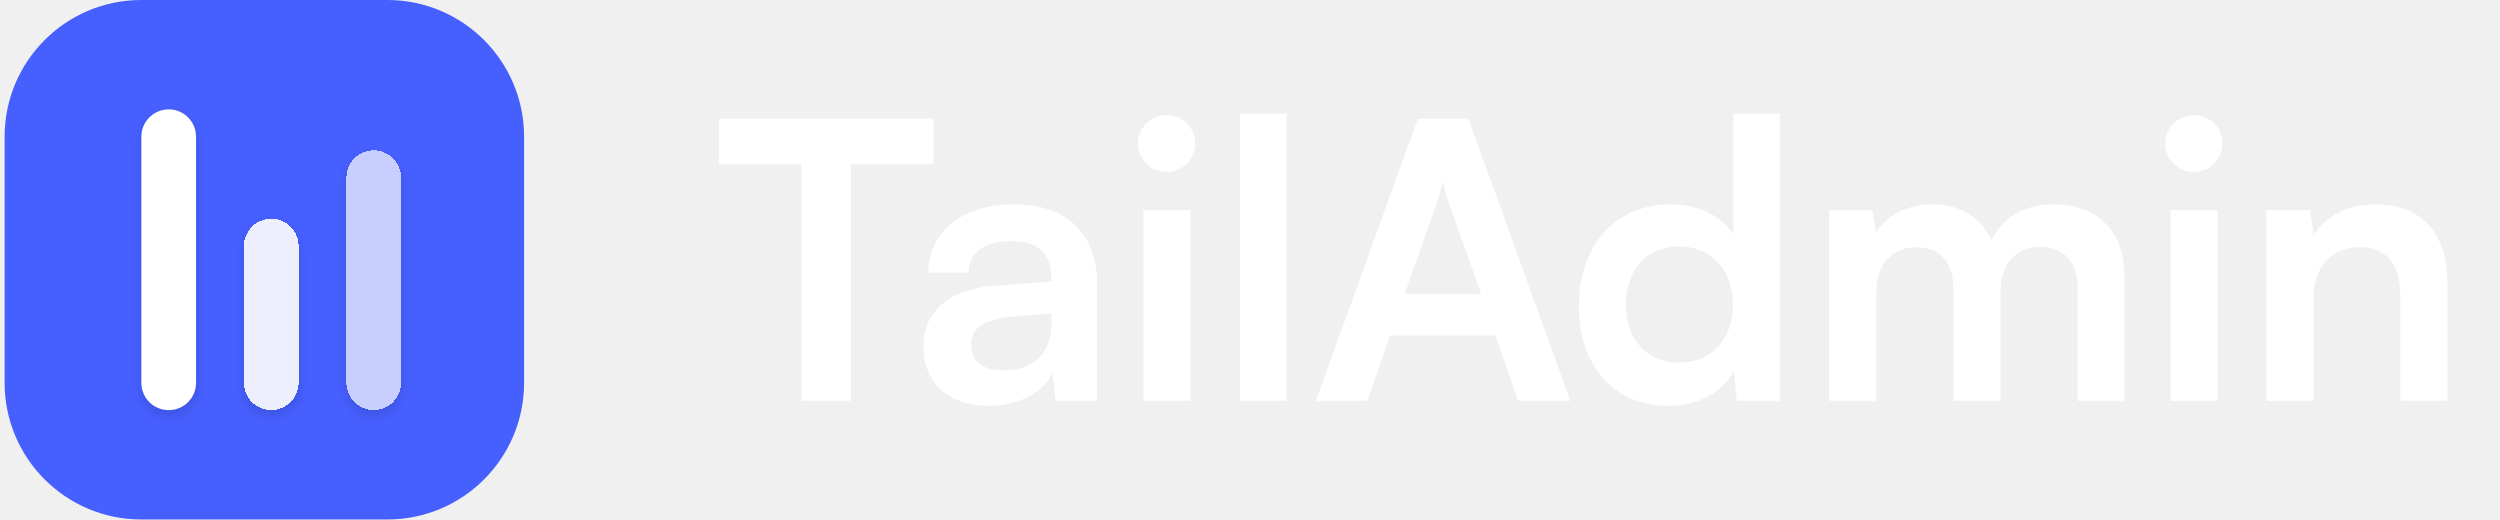
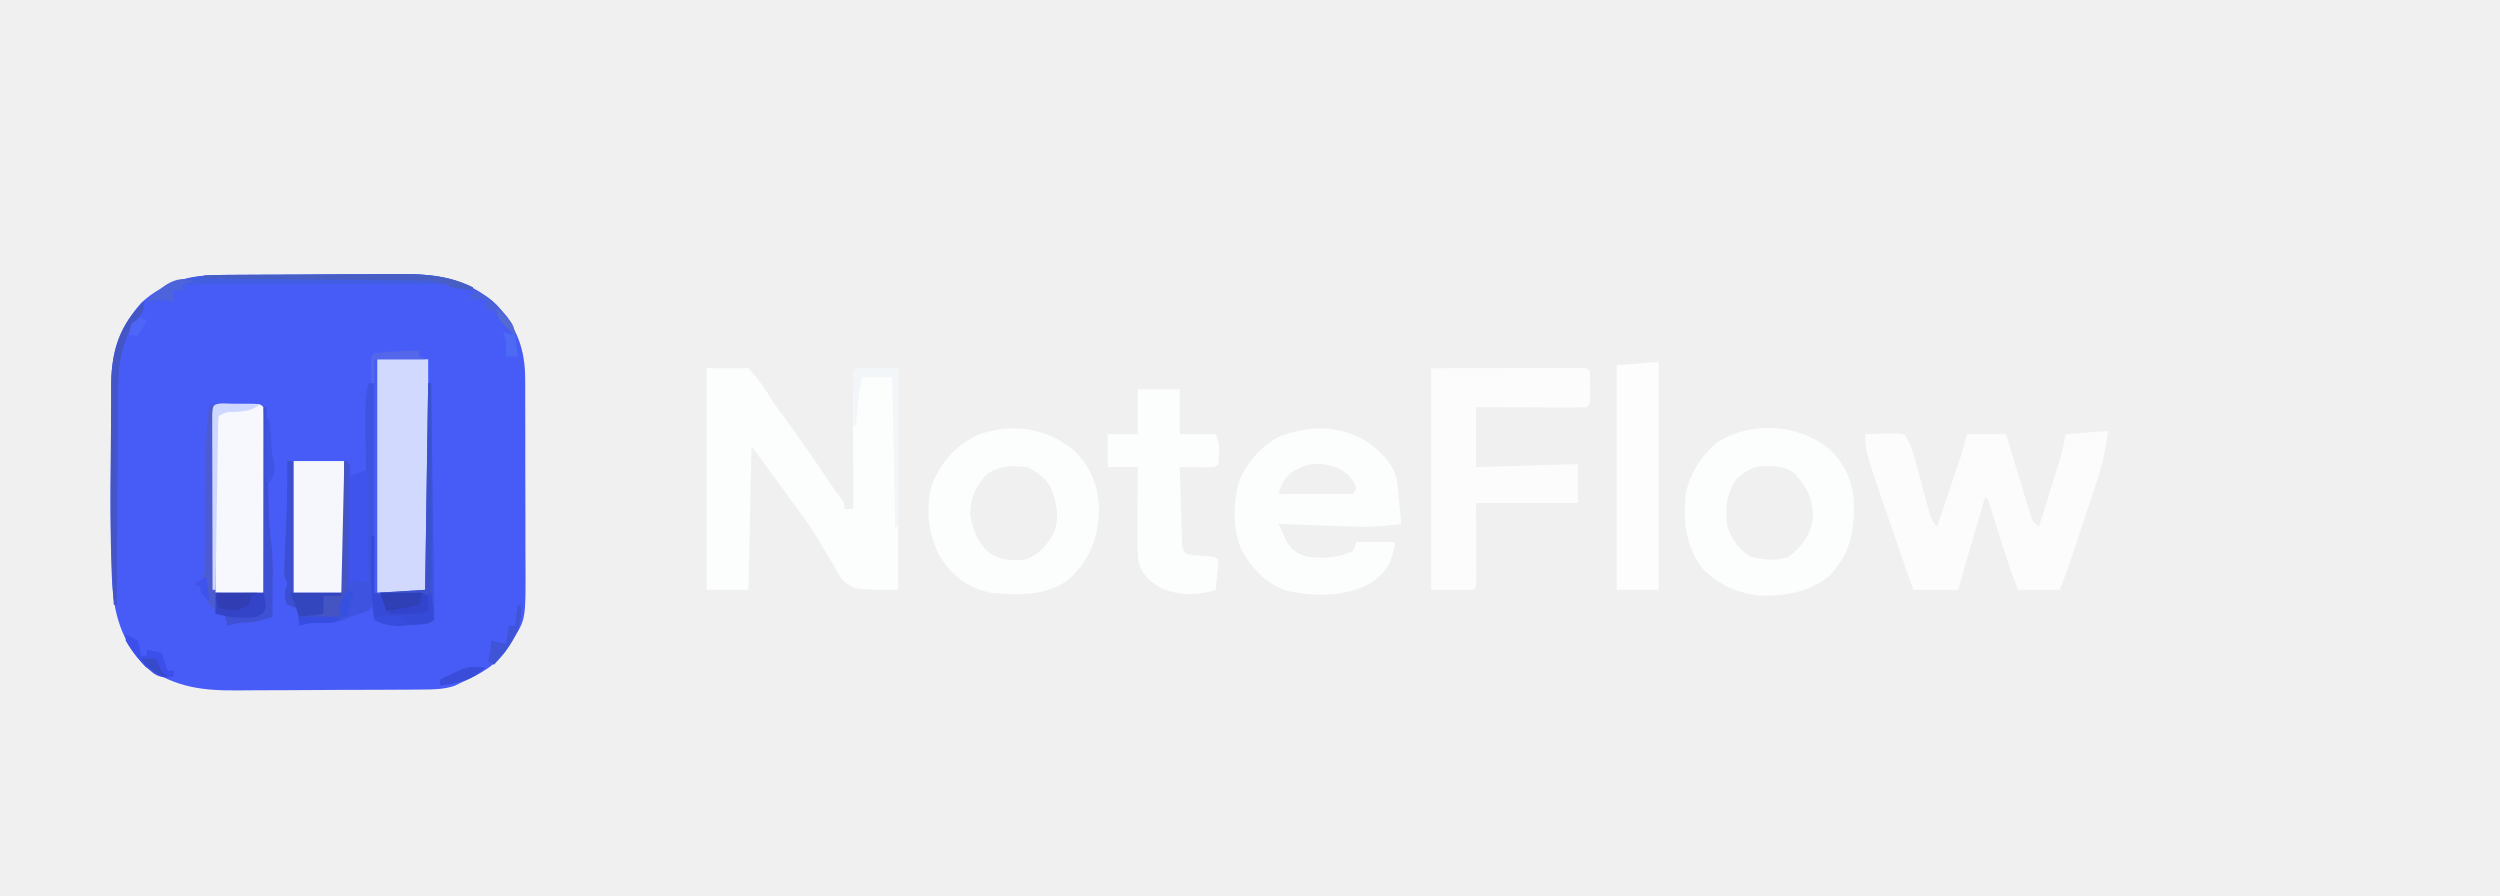
- <svg xmlns="http://www.w3.org/2000/svg" width="231" height="48" viewBox="0 0 231 48" fill="none">
-   <path d="M0.426 12.632C0.426 5.655 6.081 0 13.057 0H35.794C42.77 0 48.426 5.655 48.426 12.632V35.368C48.426 42.345 42.77 48 35.794 48H13.057C6.081 48 0.426 42.345 0.426 35.368V12.632Z" fill="#465FFF" />
-   <g filter="url(#filter0_d_3903_56743)">
-     <path d="M13.062 12.632C13.062 11.237 14.193 10.106 15.588 10.106C16.983 10.106 18.114 11.237 18.114 12.632V35.369C18.114 36.764 16.983 37.895 15.588 37.895C14.193 37.895 13.062 36.764 13.062 35.369V12.632Z" fill="white" />
-   </g>
-   <g filter="url(#filter1_d_3903_56743)">
-     <path d="M22.539 22.735C22.539 21.34 23.67 20.209 25.065 20.209C26.461 20.209 27.592 21.34 27.592 22.735V35.367C27.592 36.762 26.461 37.893 25.065 37.893C23.67 37.893 22.539 36.762 22.539 35.367V22.735Z" fill="white" fill-opacity="0.9" shape-rendering="crispEdges" />
-   </g>
-   <g filter="url(#filter2_d_3903_56743)">
-     <path d="M32.008 16.419C32.008 15.024 33.139 13.893 34.534 13.893C35.929 13.893 37.06 15.024 37.06 16.419V35.366C37.06 36.761 35.929 37.893 34.534 37.893C33.139 37.893 32.008 36.761 32.008 35.366V16.419Z" fill="white" fill-opacity="0.7" shape-rendering="crispEdges" />
-   </g>
-   <path d="M66.426 15.172H74.058V37.036H78.624V15.172H86.257V10.964H66.426V15.172Z" fill="white" />
-   <path d="M91.352 37.5C94.098 37.5 96.488 36.252 97.237 34.433L97.558 37.036H101.375V26.336C101.375 21.45 98.45 18.882 93.706 18.882C88.927 18.882 85.788 21.378 85.788 25.195H89.497C89.497 23.34 90.924 22.27 93.492 22.27C95.704 22.27 97.13 23.233 97.13 25.623V26.015L91.851 26.407C87.678 26.729 85.324 28.762 85.324 32.007C85.324 35.324 87.607 37.5 91.352 37.5ZM92.779 34.219C90.817 34.219 89.747 33.434 89.747 31.829C89.747 30.402 90.781 29.511 93.492 29.261L97.166 28.976V29.903C97.166 32.614 95.454 34.219 92.779 34.219Z" fill="white" />
-   <path d="M107.825 15.886C109.252 15.886 110.429 14.709 110.429 13.246C110.429 11.784 109.252 10.643 107.825 10.643C106.327 10.643 105.15 11.784 105.15 13.246C105.15 14.709 106.327 15.886 107.825 15.886ZM105.649 37.036H110.001V19.417H105.649V37.036Z" fill="white" />
-   <path d="M118.883 37.036V10.5H114.568V37.036H118.883Z" fill="white" />
-   <path d="M126.337 37.036L128.441 31.009H138.179L140.283 37.036H145.098L135.682 10.964H131.009L121.593 37.036H126.337ZM132.757 18.739C133.007 18.026 133.221 17.241 133.328 16.742C133.399 17.277 133.649 18.061 133.863 18.739L136.859 27.157H129.797L132.757 18.739Z" fill="white" />
-   <path d="M154.165 37.5C156.84 37.5 159.122 36.323 160.192 34.29L160.478 37.036H164.472V10.5H160.157V21.664C159.051 19.916 156.875 18.882 154.414 18.882C149.1 18.882 145.89 22.805 145.89 28.298C145.89 33.755 149.064 37.5 154.165 37.5ZM155.128 33.505C152.096 33.505 150.241 31.294 150.241 28.155C150.241 25.017 152.096 22.77 155.128 22.77C158.159 22.77 160.121 24.981 160.121 28.155C160.121 31.33 158.159 33.505 155.128 33.505Z" fill="white" />
-   <path d="M173.359 37.036V27.049C173.359 24.196 175.035 22.841 177.104 22.841C179.172 22.841 180.492 24.16 180.492 26.622V37.036H184.843V27.049C184.843 24.16 186.448 22.805 188.553 22.805C190.621 22.805 191.977 24.125 191.977 26.657V37.036H196.292V25.516C196.292 21.45 193.938 18.882 189.658 18.882C186.983 18.882 184.915 20.201 184.023 22.235C183.096 20.201 181.241 18.882 178.566 18.882C176.034 18.882 174.25 20.023 173.359 21.485L173.002 19.417H169.007V37.036H173.359Z" fill="white" />
-   <path d="M202.74 15.886C204.167 15.886 205.344 14.709 205.344 13.246C205.344 11.784 204.167 10.643 202.74 10.643C201.242 10.643 200.065 11.784 200.065 13.246C200.065 14.709 201.242 15.886 202.74 15.886ZM200.564 37.036H204.916V19.417H200.564V37.036Z" fill="white" />
-   <path d="M213.763 37.036V27.549C213.763 24.695 215.403 22.841 218.078 22.841C220.325 22.841 221.788 24.267 221.788 27.228V37.036H226.139V26.194C226.139 21.628 223.856 18.882 219.434 18.882C217.044 18.882 214.904 19.916 213.798 21.7L213.442 19.417H209.411V37.036H213.763Z" fill="white" />
-   <defs>
-     <filter id="filter0_d_3903_56743" x="12.062" y="9.606" width="7.053" height="29.79" filterUnits="userSpaceOnUse" color-interpolation-filters="sRGB">
-       <feFlood flood-opacity="0" result="BackgroundImageFix" />
-       <feColorMatrix in="SourceAlpha" type="matrix" values="0 0 0 0 0 0 0 0 0 0 0 0 0 0 0 0 0 0 127 0" result="hardAlpha" />
-       <feOffset dy="0.5" />
-       <feGaussianBlur stdDeviation="0.5" />
-       <feComposite in2="hardAlpha" operator="out" />
-       <feColorMatrix type="matrix" values="0 0 0 0 0 0 0 0 0 0 0 0 0 0 0 0 0 0 0.12 0" />
-       <feBlend mode="normal" in2="BackgroundImageFix" result="effect1_dropShadow_3903_56743" />
-       <feBlend mode="normal" in="SourceGraphic" in2="effect1_dropShadow_3903_56743" result="shape" />
-     </filter>
-     <filter id="filter1_d_3903_56743" x="21.539" y="19.709" width="7.053" height="19.684" filterUnits="userSpaceOnUse" color-interpolation-filters="sRGB">
-       <feFlood flood-opacity="0" result="BackgroundImageFix" />
-       <feColorMatrix in="SourceAlpha" type="matrix" values="0 0 0 0 0 0 0 0 0 0 0 0 0 0 0 0 0 0 127 0" result="hardAlpha" />
-       <feOffset dy="0.5" />
-       <feGaussianBlur stdDeviation="0.5" />
-       <feComposite in2="hardAlpha" operator="out" />
-       <feColorMatrix type="matrix" values="0 0 0 0 0 0 0 0 0 0 0 0 0 0 0 0 0 0 0.12 0" />
-       <feBlend mode="normal" in2="BackgroundImageFix" result="effect1_dropShadow_3903_56743" />
-       <feBlend mode="normal" in="SourceGraphic" in2="effect1_dropShadow_3903_56743" result="shape" />
-     </filter>
-     <filter id="filter2_d_3903_56743" x="31.008" y="13.393" width="7.053" height="26" filterUnits="userSpaceOnUse" color-interpolation-filters="sRGB">
-       <feFlood flood-opacity="0" result="BackgroundImageFix" />
-       <feColorMatrix in="SourceAlpha" type="matrix" values="0 0 0 0 0 0 0 0 0 0 0 0 0 0 0 0 0 0 127 0" result="hardAlpha" />
-       <feOffset dy="0.5" />
-       <feGaussianBlur stdDeviation="0.5" />
-       <feComposite in2="hardAlpha" operator="out" />
-       <feColorMatrix type="matrix" values="0 0 0 0 0 0 0 0 0 0 0 0 0 0 0 0 0 0 0.12 0" />
-       <feBlend mode="normal" in2="BackgroundImageFix" result="effect1_dropShadow_3903_56743" />
-       <feBlend mode="normal" in="SourceGraphic" in2="effect1_dropShadow_3903_56743" result="shape" />
-     </filter>
-   </defs>
+ <svg xmlns="http://www.w3.org/2000/svg" version="1.1" width="835" height="299">
+   <path d="M0 0 C0.763 -0.007 1.527 -0.013 2.314 -0.02 C4.825 -0.04 7.337 -0.051 9.849 -0.061 C11.144 -0.067 11.144 -0.067 12.465 -0.074 C17.036 -0.094 21.607 -0.109 26.178 -0.118 C30.874 -0.129 35.569 -0.164 40.265 -0.203 C43.898 -0.23 47.532 -0.238 51.165 -0.241 C52.895 -0.246 54.625 -0.258 56.354 -0.276 C69.556 -0.41 81.09 0.602 91.15 10.177 C97.859 17.527 100.611 25.092 100.554 34.929 C100.561 35.764 100.567 36.599 100.575 37.46 C100.593 40.198 100.589 42.935 100.583 45.673 C100.588 47.591 100.593 49.508 100.599 51.426 C100.608 55.436 100.606 59.446 100.596 63.457 C100.584 68.579 100.604 73.7 100.634 78.822 C100.652 82.78 100.652 86.737 100.646 90.695 C100.646 92.582 100.652 94.47 100.664 96.358 C100.771 115.137 100.771 115.137 96.15 122.177 C95.715 122.9 95.279 123.624 94.831 124.369 C91.035 130.458 85.538 133.257 79.15 136.177 C78.44 136.526 77.731 136.875 77 137.235 C73.277 138.466 69.74 138.48 65.862 138.483 C64.629 138.496 64.629 138.496 63.372 138.509 C60.66 138.533 57.948 138.541 55.236 138.548 C53.341 138.557 51.446 138.566 49.552 138.575 C45.579 138.592 41.606 138.6 37.634 138.603 C32.566 138.608 27.5 138.646 22.433 138.691 C18.517 138.721 14.602 138.728 10.686 138.729 C8.82 138.733 6.953 138.746 5.087 138.767 C-7.149 138.893 -15.712 137.891 -26.163 130.99 C-34.38 122.391 -37.035 112.799 -37.479 101.212 C-37.517 100.323 -37.554 99.434 -37.593 98.518 C-38.049 85.985 -37.969 73.446 -37.828 60.908 C-37.797 58.029 -37.784 55.151 -37.785 52.272 C-37.787 48.727 -37.759 45.183 -37.711 41.637 C-37.691 39.677 -37.699 37.716 -37.708 35.756 C-37.513 25.377 -34.544 17.07 -27.6 9.24 C-19.521 1.913 -10.619 0.04 0 0 Z " fill="#475CF7" transform="translate(74.85034,91.823)" />
+   <path d="M0 0 C4.62 0 9.24 0 14 0 C17.446 3.791 19.529 6.672 22 11 C23.331 12.871 24.685 14.726 26.062 16.562 C31.419 23.931 36.639 31.378 41.641 38.992 C42.6 40.409 43.617 41.787 44.672 43.133 C46 45 46 45 46 47 C46.99 47 47.98 47 49 47 C48.998 46.426 48.996 45.852 48.993 45.26 C48.971 39.307 48.956 33.355 48.945 27.402 C48.94 25.177 48.933 22.953 48.925 20.729 C48.912 17.539 48.907 14.35 48.902 11.16 C48.897 10.159 48.892 9.158 48.887 8.127 C48.887 7.206 48.887 6.285 48.886 5.336 C48.884 4.521 48.882 3.706 48.88 2.867 C49 1 49 1 50 0 C54.62 0 59.24 0 64 0 C64 24.42 64 48.84 64 74 C49 74 49 74 45.043 70.336 C44.038 68.714 43.087 67.058 42.188 65.375 C41.123 63.616 40.056 61.859 38.988 60.102 C38.484 59.23 37.979 58.359 37.459 57.462 C35.453 54.078 33.2 50.919 30.875 47.75 C29.266 45.523 27.657 43.295 26 41 C22.37 36.05 18.74 31.1 15 26 C14.67 41.84 14.34 57.68 14 74 C9.38 74 4.76 74 0 74 C0 49.58 0 25.16 0 0 Z " fill="#FCFDFD" transform="translate(236,123)" />
+   <path d="M0 0 C-0.568 5.845 -1.762 11.033 -3.617 16.594 C-3.875 17.385 -4.133 18.176 -4.398 18.991 C-5.217 21.496 -6.046 23.998 -6.875 26.5 C-7.424 28.178 -7.972 29.857 -8.52 31.535 C-9.052 33.159 -9.584 34.783 -10.117 36.406 C-10.361 37.149 -10.605 37.892 -10.856 38.658 C-12.457 43.485 -14.189 48.247 -16 53 C-20.62 53 -25.24 53 -30 53 C-32.866 45.607 -35.22 38.087 -37.57 30.518 C-37.869 29.564 -38.168 28.611 -38.477 27.629 C-38.745 26.763 -39.014 25.898 -39.292 25.006 C-39.828 23.028 -39.828 23.028 -41 22 C-43.97 32.23 -46.94 42.46 -50 53 C-54.95 53 -59.9 53 -65 53 C-66.641 48.273 -68.276 43.545 -69.907 38.815 C-70.461 37.213 -71.015 35.611 -71.571 34.01 C-81 6.847 -81 6.847 -81 1 C-78.876 0.919 -76.75 0.861 -74.625 0.812 C-73.442 0.778 -72.258 0.743 -71.039 0.707 C-69.535 0.852 -69.535 0.852 -68 1 C-65.988 4.018 -65.27 6.184 -64.344 9.656 C-64.043 10.761 -63.743 11.866 -63.434 13.004 C-62.811 15.335 -62.189 17.665 -61.566 19.996 C-61.266 21.101 -60.966 22.206 -60.656 23.344 C-60.386 24.356 -60.116 25.369 -59.838 26.412 C-59.066 29.194 -59.066 29.194 -57 32 C-55.735 28.229 -54.471 24.457 -53.21 20.684 C-52.781 19.402 -52.351 18.119 -51.921 16.837 C-51.301 14.991 -50.684 13.144 -50.066 11.297 C-49.695 10.187 -49.323 9.076 -48.94 7.933 C-48.207 5.647 -47.582 3.328 -47 1 C-42.71 1 -38.42 1 -34 1 C-33.738 1.868 -33.476 2.736 -33.206 3.63 C-32.23 6.849 -31.249 10.065 -30.265 13.28 C-29.84 14.672 -29.417 16.065 -28.996 17.459 C-28.391 19.461 -27.779 21.461 -27.164 23.461 C-26.797 24.665 -26.431 25.87 -26.053 27.111 C-25.201 30.08 -25.201 30.08 -23 32 C-21.683 27.772 -20.372 23.542 -19.062 19.312 C-18.503 17.515 -18.503 17.515 -17.932 15.682 C-17.574 14.525 -17.216 13.368 -16.848 12.176 C-16.518 11.113 -16.188 10.05 -15.848 8.954 C-15.089 6.312 -14.492 3.703 -14 1 C-11.854 0.833 -9.708 0.666 -7.562 0.5 C-5.77 0.361 -5.77 0.361 -3.941 0.219 C-1 0 -1 0 0 0 Z " fill="#FCFCFD" transform="translate(704,144)" />
+   <path d="M0 0 C8.559 -0.021 17.119 -0.041 25.938 -0.062 C28.643 -0.072 31.349 -0.081 34.136 -0.09 C36.267 -0.093 38.397 -0.096 40.527 -0.098 C41.645 -0.103 42.763 -0.108 43.914 -0.113 C45.498 -0.113 45.498 -0.113 47.113 -0.114 C48.035 -0.116 48.956 -0.118 49.906 -0.12 C52 0 52 0 53 1 C53.099 2.831 53.13 4.666 53.125 6.5 C53.129 8 53.129 8 53.133 9.531 C53 12 53 12 52 13 C49.261 13.089 46.547 13.115 43.809 13.098 C42.989 13.096 42.169 13.095 41.324 13.093 C38.695 13.088 36.066 13.075 33.438 13.062 C31.66 13.057 29.882 13.053 28.104 13.049 C23.736 13.039 19.368 13.019 15 13 C15 19.6 15 26.2 15 33 C26.22 32.67 37.44 32.34 49 32 C49 36.29 49 40.58 49 45 C37.78 45 26.56 45 15 45 C15.04 54.17 15.04 54.17 15.09 63.34 C15.093 64.474 15.095 65.609 15.098 66.777 C15.103 67.945 15.108 69.113 15.114 70.316 C15 73 15 73 14 74 C9.38 74 4.76 74 0 74 C0 49.58 0 25.16 0 0 Z " fill="#FCFCFD" transform="translate(478,123)" />
+   <path d="M0 0 C4.66 3.306 8.82 6.952 10.226 12.752 C10.556 15.018 10.787 17.269 10.973 19.551 C11.05 20.335 11.127 21.118 11.207 21.926 C11.394 23.841 11.56 25.758 11.723 27.676 C6.327 28.458 1.177 28.771 -4.277 28.555 C-5.359 28.519 -5.359 28.519 -6.463 28.483 C-8.734 28.407 -11.006 28.323 -13.277 28.238 C-14.831 28.185 -16.384 28.132 -17.938 28.08 C-21.718 27.952 -25.498 27.816 -29.277 27.676 C-28.675 28.971 -28.063 30.262 -27.445 31.551 C-26.935 32.63 -26.935 32.63 -26.415 33.73 C-24.585 36.86 -22.698 37.643 -19.277 38.676 C-13.999 39.254 -9.14 38.986 -4.277 36.676 C-3.947 35.686 -3.617 34.696 -3.277 33.676 C1.013 33.676 5.303 33.676 9.723 33.676 C8.641 40.163 7.576 42.56 2.723 46.676 C-5.707 52.13 -16.719 52.04 -26.281 50.051 C-33.335 47.638 -37.567 43.148 -41.371 36.871 C-44.559 29.994 -44.374 21.302 -42.656 14.055 C-40.125 7.563 -35.331 1.798 -29.121 -1.453 C-19.141 -5.307 -9.436 -5.487 0 0 Z M-25.277 10.676 C-28.01 13.834 -28.01 13.834 -29.277 17.676 C-21.027 17.676 -12.777 17.676 -4.277 17.676 C-3.947 17.016 -3.617 16.356 -3.277 15.676 C-4.786 11.998 -6.07 10.789 -9.59 8.863 C-15.785 6.868 -19.757 7.076 -25.277 10.676 Z " fill="#FCFDFD" transform="translate(456.2773,147.3242)" />
+   <path d="M0 0 C5.473 5.036 7.916 10.648 8.453 18.047 C8.609 27.892 7.247 35.192 0.34 42.523 C-6.356 48.055 -15.095 49.56 -23.562 49.125 C-30.773 48.247 -37.176 45.321 -42.188 40 C-47.806 32.598 -48.643 24.314 -47.75 15.25 C-46.359 8.539 -42.449 2.248 -37.121 -2.07 C-25.876 -9.115 -10.348 -8.222 0 0 Z M-30.75 10.25 C-34.293 15.211 -34.599 20.354 -33.75 26.25 C-32.211 30.48 -29.861 34.25 -25.75 36.25 C-21.375 37.321 -17.851 37.568 -13.5 36.312 C-9.05 32.975 -6.285 29.271 -5.301 23.715 C-5.007 17.005 -6.955 13.493 -11.312 8.438 C-14.573 5.744 -18.447 5.914 -22.465 5.973 C-26.087 6.412 -28.078 7.832 -30.75 10.25 Z " fill="#FCFDFD" transform="translate(610.75,149.75)" />
+   <path d="M0 0 C5.48 5.676 7.798 11.631 8.016 19.488 C7.576 29.238 5.113 36.098 -2.117 42.766 C-9.604 48.414 -19.097 48.076 -28.074 47.242 C-35.79 45.613 -40.771 41.799 -45.074 35.242 C-48.987 27.921 -50.014 19.538 -47.934 11.512 C-44.995 3.751 -40.047 -1.807 -32.637 -5.445 C-21.184 -9.665 -9.396 -7.963 0 0 Z M-30.074 8.242 C-33.528 12.464 -34.982 15.773 -35.074 21.242 C-33.991 26.481 -32.517 30.976 -28.074 34.242 C-24.26 36.531 -20.677 36.648 -16.363 36.035 C-11.912 34.493 -9.408 31.206 -7.074 27.242 C-5.098 22.046 -6.144 17.314 -8.047 12.227 C-9.878 8.689 -12.607 6.976 -16.074 5.242 C-21.405 4.698 -25.843 4.615 -30.074 8.242 Z " fill="#FCFDFD" transform="translate(359.0742,150.7578)" />
+   <path d="M0 0 C5.61 0 11.22 0 17 0 C17.023 10.022 17.041 20.045 17.052 30.067 C17.057 34.72 17.064 39.373 17.075 44.027 C17.086 48.513 17.092 53 17.095 57.487 C17.097 59.203 17.1 60.918 17.106 62.634 C17.113 65.029 17.114 67.423 17.114 69.818 C17.117 70.535 17.121 71.251 17.124 71.989 C17.114 76.886 17.114 76.886 16 78 C10.72 78 5.44 78 0 78 C0 52.26 0 26.52 0 0 Z " fill="#D2D9FE" transform="translate(126,120)" />
+   <path d="M0 0 C4.62 0 9.24 0 14 0 C14 4.95 14 9.9 14 15 C17.96 15 21.92 15 26 15 C27.627 18.253 27.115 21.392 27 25 C26 26 26 26 23.277 26.098 C22.175 26.086 21.073 26.074 19.938 26.062 C18.833 26.053 17.728 26.044 16.59 26.035 C15.735 26.024 14.881 26.012 14 26 C14.138 30.459 14.287 34.917 14.438 39.375 C14.477 40.646 14.516 41.917 14.557 43.227 C14.599 44.438 14.64 45.65 14.684 46.898 C14.72 48.019 14.757 49.14 14.795 50.294 C14.826 52.967 14.826 52.967 16 55 C18.324 55.43 18.324 55.43 21 55.562 C25.904 55.904 25.904 55.904 27 57 C26.91 58.691 26.754 60.38 26.562 62.062 C26.461 62.982 26.359 63.901 26.254 64.848 C26.17 65.558 26.086 66.268 26 67 C19.971 69.01 13.29 68.989 7.5 66.25 C4.02 64.229 1.735 62.216 0.44 58.31 C-0.153 55.195 -0.111 52.217 -0.098 49.047 C-0.096 48.387 -0.095 47.726 -0.093 47.046 C-0.088 44.947 -0.075 42.849 -0.062 40.75 C-0.057 39.323 -0.053 37.896 -0.049 36.469 C-0.038 32.979 -0.021 29.49 0 26 C-3.3 26 -6.6 26 -10 26 C-10 22.37 -10 18.74 -10 15 C-6.7 15 -3.4 15 0 15 C0 10.05 0 5.1 0 0 Z " fill="#FCFDFD" transform="translate(380,130)" />
+   <path d="M0 0 C0.703 0.004 1.405 0.008 2.129 0.012 C2.831 0.008 3.534 0.004 4.258 0 C9.502 0.01 9.502 0.01 10.629 1.137 C10.723 3.07 10.746 5.006 10.742 6.942 C10.742 8.183 10.742 9.424 10.742 10.703 C10.737 12.068 10.732 13.432 10.727 14.797 C10.725 16.186 10.723 17.574 10.722 18.963 C10.718 22.624 10.709 26.285 10.698 29.946 C10.687 33.68 10.683 37.413 10.678 41.146 C10.667 48.477 10.65 55.807 10.629 63.137 C7.983 63.164 5.337 63.183 2.691 63.199 C1.937 63.208 1.182 63.216 0.404 63.225 C-1.521 63.233 -3.446 63.189 -5.371 63.137 C-7.138 61.369 -6.499 58.834 -6.5 56.439 C-6.504 55.221 -6.507 54.004 -6.51 52.749 C-6.508 51.409 -6.506 50.07 -6.504 48.73 C-6.505 47.367 -6.506 46.003 -6.507 44.639 C-6.508 41.777 -6.506 38.916 -6.501 36.054 C-6.496 32.379 -6.499 28.703 -6.505 25.027 C-6.509 22.21 -6.508 19.393 -6.505 16.576 C-6.504 15.22 -6.505 13.864 -6.507 12.509 C-6.51 10.617 -6.505 8.726 -6.5 6.834 C-6.5 5.756 -6.499 4.677 -6.498 3.566 C-6.262 -0.945 -3.975 0.008 0 0 Z " fill="#F7F8FD" transform="translate(77.37109,134.8633)" />
+   <path d="M0 0 C0 25.08 0 50.16 0 76 C-4.62 76 -9.24 76 -14 76 C-14 51.25 -14 26.5 -14 1 C-2 0 -2 0 0 0 Z " fill="#FDFDFE" transform="translate(554,121)" />
+   <path d="M0 0 C0.66 0 1.32 0 2 0 C2 23.1 2 46.2 2 70 C10.415 69.505 10.415 69.505 19 69 C19.33 46.23 19.66 23.46 20 0 C20.33 0 20.66 0 21 0 C21.154 10.283 21.302 20.566 21.443 30.849 C21.509 35.624 21.576 40.398 21.648 45.172 C21.717 49.776 21.782 54.379 21.843 58.983 C21.867 60.743 21.893 62.503 21.921 64.264 C21.959 66.721 21.991 69.178 22.022 71.635 C22.035 72.37 22.048 73.105 22.061 73.862 C22.079 75.575 22.045 77.288 22 79 C20.085 80.915 16.815 80.483 14.25 80.688 C12.401 80.848 12.401 80.848 10.516 81.012 C7.073 81 5.048 80.518 2 79 C2 77.35 2 75.7 2 74 C1.01 74.99 1.01 74.99 0 76 C-1.986 76.706 -3.988 77.369 -6 78 C-7.176 78.557 -7.176 78.557 -8.375 79.125 C-12.016 80.339 -15.159 80.061 -19 80 C-21.355 80.417 -21.355 80.417 -23 81 C-23.495 78.03 -23.495 78.03 -24 75 C-24.99 74.67 -25.98 74.34 -27 74 C-28.178 71.056 -28.033 70.1 -27 67 C-27.33 66.01 -27.66 65.02 -28 64 C-28.016 62.147 -27.966 60.293 -27.879 58.441 C-27.831 57.332 -27.782 56.223 -27.732 55.08 C-27.676 53.919 -27.62 52.758 -27.562 51.562 C-27.167 43.033 -26.921 34.539 -27 26 C-26.34 26 -25.68 26 -25 26 C-25 40.52 -25 55.04 -25 70 C-19.39 70 -13.78 70 -8 70 C-8 55.48 -8 40.96 -8 26 C-7.34 26.33 -6.68 26.66 -6 27 C-6 39.87 -6 52.74 -6 66 C-4.02 65.01 -4.02 65.01 -2 64 C-2 64.66 -2 65.32 -2 66 C-1.34 66 -0.68 66 0 66 C-0.015 65.276 -0.029 64.553 -0.045 63.807 C-0.183 56.967 -0.316 50.126 -0.443 43.285 C-0.508 39.768 -0.576 36.252 -0.648 32.736 C-0.731 28.687 -0.805 24.639 -0.879 20.59 C-0.906 19.335 -0.933 18.081 -0.961 16.789 C-1.058 11.069 -1.077 5.627 0 0 Z " fill="#3E53DF" transform="translate(123,128)" />
+   <path d="M0 0 C5.61 0 11.22 0 17 0 C17 14.52 17 29.04 17 44 C11.39 44 5.78 44 0 44 C0 29.48 0 14.96 0 0 Z " fill="#F6F7FD" transform="translate(98,154)" />
+   <path d="M0 0 C0.33 0 0.66 0 1 0 C1.025 1.165 1.05 2.329 1.076 3.529 C1.171 7.885 1.271 12.24 1.372 16.595 C1.415 18.474 1.457 20.353 1.497 22.231 C1.556 24.945 1.619 27.658 1.684 30.371 C1.7 31.2 1.717 32.028 1.734 32.882 C1.853 37.644 2.214 42.311 2.782 47.04 C3.03 49.272 3.115 51.465 3.098 53.711 C3.094 54.481 3.091 55.25 3.088 56.043 C3.08 56.813 3.071 57.582 3.062 58.375 C3.058 59.168 3.053 59.961 3.049 60.777 C3.037 62.852 3.019 64.926 3 67 C3 67.99 3 68.98 3 70 C-0.866 71.439 -3.894 72.108 -8 72 C-9.343 72.29 -10.682 72.61 -12 73 C-12.33 71.68 -12.66 70.36 -13 69 C-13.99 69 -14.98 69 -16 69 C-16 66.69 -16 64.38 -16 62 C-10.72 62 -5.44 62 0 62 C0 41.54 0 21.08 0 0 Z " fill="#3E50D4" transform="translate(88,136)" />
+   <path d="M0 0 C0.66 0 1.32 0 2 0 C2 14.52 2 29.04 2 44 C7.61 44 13.22 44 19 44 C19 29.48 19 14.96 19 0 C19.33 0 19.66 0 20 0 C20.051 6.317 20.086 12.634 20.11 18.951 C20.12 21.1 20.134 23.248 20.151 25.397 C20.175 28.487 20.186 31.577 20.195 34.668 C20.206 35.626 20.216 36.585 20.227 37.573 C20.227 42.202 20.11 45.773 18 50 C18 50.66 18 51.32 18 52 C13.38 52 8.76 52 4 52 C3.505 50.515 3.505 50.515 3 49 C2.01 48.67 1.02 48.34 0 48 C-1.178 45.056 -1.033 44.1 0 41 C-0.495 39.515 -0.495 39.515 -1 38 C-1.016 36.147 -0.966 34.293 -0.879 32.441 C-0.831 31.332 -0.782 30.223 -0.732 29.08 C-0.648 27.339 -0.648 27.339 -0.562 25.562 C-0.167 17.033 0.079 8.539 0 0 Z " fill="#3C4ED1" transform="translate(96,154)" />
+   <path d="M0 0 C0.763 -0.007 1.527 -0.013 2.314 -0.02 C4.825 -0.04 7.337 -0.051 9.849 -0.061 C11.144 -0.067 11.144 -0.067 12.465 -0.074 C17.036 -0.094 21.607 -0.109 26.178 -0.118 C30.874 -0.129 35.569 -0.164 40.265 -0.203 C43.898 -0.23 47.532 -0.238 51.165 -0.241 C52.895 -0.246 54.625 -0.258 56.354 -0.276 C66.024 -0.374 74.252 -0.169 83.15 4.177 C83.15 4.507 83.15 4.837 83.15 5.177 C76.275 4.302 76.275 4.302 75.15 3.177 C72.38 3.082 69.636 3.051 66.866 3.063 C65.998 3.063 65.13 3.063 64.235 3.063 C61.351 3.064 58.467 3.072 55.583 3.079 C53.589 3.081 51.595 3.083 49.601 3.084 C44.342 3.087 39.083 3.097 33.824 3.108 C28.462 3.119 23.1 3.123 17.738 3.128 C7.208 3.139 -3.321 3.156 -13.85 3.177 C-13.85 3.837 -13.85 4.497 -13.85 5.177 C-14.84 5.177 -15.83 5.177 -16.85 5.177 C-16.85 6.497 -16.85 7.817 -16.85 9.177 C-17.593 8.991 -18.335 8.806 -19.1 8.615 C-21.8 8.185 -23.297 8.326 -25.85 9.177 C-18.648 1.101 -10.325 0.039 0 0 Z " fill="#415EE2" transform="translate(74.85034,91.823)" />
+   <path d="M0 0 C0 12.21 0 24.42 0 37 C-2 37 -4 37 -6 37 C-6 25.45 -6 13.9 -6 2 C-1 0 -1 0 0 0 Z " fill="#3F54ED" transform="translate(123,157)" />
+   <path d="M0 0 C0.33 0 0.66 0 1 0 C1.023 9.023 1.041 18.046 1.052 27.07 C1.057 31.26 1.064 35.45 1.075 39.64 C1.086 43.686 1.092 47.732 1.095 51.778 C1.097 53.319 1.1 54.861 1.106 56.402 C1.113 58.566 1.114 60.729 1.114 62.893 C1.116 64.123 1.118 65.354 1.12 66.621 C1.005 69.86 0.745 72.845 0 76 C-2.645 77.322 -4.678 77.097 -7.625 77.062 C-8.628 77.053 -9.631 77.044 -10.664 77.035 C-11.435 77.024 -12.206 77.012 -13 77 C-13.99 74.69 -14.98 72.38 -16 70 C-11.05 69.67 -6.1 69.34 -1 69 C-0.67 46.23 -0.34 23.46 0 0 Z " fill="#3B51CE" transform="translate(143,128)" />
+   <path d="M0 0 C0.66 0.33 1.32 0.66 2 1 C2 23.44 2 45.88 2 69 C-0.88 66.12 -1.57 64.623 -3 61 C-3.66 60.67 -4.32 60.34 -5 60 C-4.01 59.34 -3.02 58.68 -2 58 C-1.531 55.794 -1.531 55.794 -1.583 53.202 C-1.567 52.204 -1.55 51.206 -1.533 50.177 C-1.53 49.094 -1.527 48.011 -1.523 46.895 C-1.508 45.782 -1.492 44.669 -1.476 43.523 C-1.429 39.953 -1.401 36.383 -1.375 32.812 C-1.338 29.26 -1.298 25.708 -1.252 22.155 C-1.225 19.943 -1.204 17.73 -1.189 15.518 C-1.135 10.244 -0.915 5.197 0 0 Z " fill="#4D5BD0" transform="translate(70,135)" />
+   <path d="M0 0 C5.28 0 10.56 0 16 0 C17 5 17 5 15.871 6.797 C13.45 8.354 11.924 8.336 9.062 8.25 C8.208 8.235 7.353 8.219 6.473 8.203 C4.202 8.017 2.185 7.629 0 7 C0 4.69 0 2.38 0 0 Z " fill="#3344C9" transform="translate(72,198)" />
+   <path d="M0 0 C0 3 0 3 -1.75 5.062 C-9.215 14.808 -8.604 25.427 -8.609 37.133 C-8.624 38.979 -8.641 40.826 -8.659 42.673 C-8.703 47.502 -8.723 52.332 -8.738 57.162 C-8.758 62.103 -8.8 67.044 -8.84 71.984 C-8.915 81.656 -8.965 91.328 -9 101 C-9.33 101 -9.66 101 -10 101 C-11.052 84.576 -11.162 68.18 -10.978 51.731 C-10.947 48.852 -10.934 45.974 -10.935 43.095 C-10.936 39.55 -10.909 36.006 -10.86 32.46 C-10.841 30.5 -10.849 28.539 -10.858 26.579 C-10.678 17.026 -8.503 8.778 -1.8 1.666 C-1.206 1.116 -0.612 0.566 0 0 Z " fill="#4355C7" transform="translate(48,101)" />
+   <path d="M0 0 C0.33 0 0.66 0 1 0 C1 6.27 1 12.54 1 19 C1.99 19.33 2.98 19.66 4 20 C4.66 21.65 5.32 23.3 6 25 C10.29 25 14.58 25 19 25 C19 23.02 19 21.04 19 19 C19.33 19 19.66 19 20 19 C20.194 20.478 20.38 21.958 20.562 23.438 C20.667 24.261 20.771 25.085 20.879 25.934 C20.919 26.616 20.959 27.297 21 28 C19.085 29.915 15.815 29.483 13.25 29.688 C12.018 29.794 10.785 29.901 9.516 30.012 C6.073 30 4.048 29.518 1 28 C0.078 21.788 -0.122 15.774 -0.062 9.5 C-0.058 8.582 -0.053 7.664 -0.049 6.719 C-0.037 4.479 -0.021 2.24 0 0 Z " fill="#364AD8" transform="translate(124,179)" />
+   <path d="M0 0 C4.62 0 9.24 0 14 0 C14 17.49 14 34.98 14 53 C13.67 53 13.34 53 13 53 C12.67 36.5 12.34 20 12 3 C8.7 3 5.4 3 2 3 C1.119 6.523 0.712 9.646 0.438 13.25 C0.354 14.328 0.27 15.405 0.184 16.516 C0.123 17.335 0.062 18.155 0 19 C-0.33 19 -0.66 19 -1 19 C-1.027 16.021 -1.047 13.042 -1.062 10.062 C-1.071 9.212 -1.079 8.362 -1.088 7.486 C-1.091 6.677 -1.094 5.869 -1.098 5.035 C-1.103 4.286 -1.108 3.537 -1.114 2.766 C-1 1 -1 1 0 0 Z " fill="#F2F6F9" transform="translate(286,123)" />
+   <path d="M0 0 C10.11 -0.093 20.22 -0.164 30.331 -0.207 C35.027 -0.228 39.722 -0.256 44.418 -0.302 C48.957 -0.345 53.495 -0.369 58.034 -0.38 C59.758 -0.387 61.482 -0.401 63.206 -0.423 C72.88 -0.54 81.098 -0.354 90 4 C90 4.33 90 4.66 90 5 C83.528 4.239 83.528 4.239 80.745 2.981 C77.237 1.727 73.95 1.692 70.272 1.681 C69.511 1.671 68.749 1.661 67.965 1.651 C65.459 1.62 62.954 1.603 60.449 1.586 C58.708 1.567 56.966 1.548 55.224 1.527 C50.649 1.476 46.074 1.436 41.499 1.399 C36.827 1.359 32.155 1.308 27.482 1.258 C18.322 1.161 9.161 1.077 0 1 C0 0.67 0 0.34 0 0 Z " fill="#475EC4" transform="translate(68,92)" />
+   <path d="M0 0 C0.33 0 0.66 0 1 0 C1.051 6.317 1.086 12.634 1.11 18.951 C1.12 21.1 1.134 23.248 1.151 25.397 C1.175 28.487 1.186 31.577 1.195 34.668 C1.206 35.626 1.216 36.585 1.227 37.573 C1.227 42.202 1.11 45.773 -1 50 C-1 50.66 -1 51.32 -1 52 C-4.3 52 -7.6 52 -11 52 C-9.02 51.505 -9.02 51.505 -7 51 C-7 49.02 -7 47.04 -7 45 C-4.03 44.505 -4.03 44.505 -1 44 C-0.67 29.48 -0.34 14.96 0 0 Z " fill="#4554C3" transform="translate(115,154)" />
+   <path d="M0 0 C1.395 0.007 2.789 0.019 4.184 0.035 C4.895 0.04 5.605 0.044 6.338 0.049 C8.099 0.061 9.86 0.079 11.621 0.098 C8.451 2.211 7.18 2.408 3.496 2.66 C0.252 2.643 0.252 2.643 -2.379 4.098 C-2.502 5.907 -2.557 7.722 -2.584 9.535 C-2.604 10.697 -2.624 11.858 -2.645 13.054 C-2.661 14.317 -2.678 15.581 -2.695 16.883 C-2.716 18.169 -2.737 19.455 -2.758 20.78 C-2.814 24.204 -2.863 27.628 -2.911 31.053 C-2.961 34.545 -3.017 38.037 -3.072 41.529 C-3.18 48.385 -3.281 55.241 -3.379 62.098 C-3.709 62.098 -4.039 62.098 -4.379 62.098 C-4.402 54.162 -4.42 46.225 -4.431 38.289 C-4.436 34.605 -4.443 30.92 -4.454 27.235 C-4.465 23.682 -4.471 20.129 -4.474 16.576 C-4.476 15.217 -4.479 13.859 -4.485 12.5 C-4.492 10.604 -4.492 8.707 -4.492 6.811 C-4.495 5.729 -4.497 4.648 -4.499 3.534 C-4.312 -0.267 -3.927 0.113 0 0 Z " fill="#CED7FF" transform="translate(75.37891,134.9023)" />
+   <path d="M0 0 C5.61 0 11.22 0 17 0 C17 0.33 17 0.66 17 1 C15.02 1 13.04 1 11 1 C11 2.98 11 4.96 11 7 C8.36 7.33 5.72 7.66 3 8 C2.01 5.36 1.02 2.72 0 0 Z " fill="#3346BE" transform="translate(97,198)" />
+   <path d="M0 0 C4.62 0 9.24 0 14 0 C13.67 1.65 13.34 3.3 13 5 C9.326 6.176 5.831 6.074 2 6 C1.34 4.02 0.68 2.04 0 0 Z " fill="#2F40B6" transform="translate(127,198)" />
+   <path d="M0 0 C1.938 0.688 1.938 0.688 4 2 C4.75 4.625 4.75 4.625 5 7 C5.66 7 6.32 7 7 7 C7 6.34 7 5.68 7 5 C8.65 5.33 10.3 5.66 12 6 C12.66 7.98 13.32 9.96 14 12 C14.66 12 15.32 12 16 12 C16 12.66 16 13.32 16 14 C13.301 14.491 11.578 14.371 9.25 12.875 C5.369 9.663 2.488 6.378 0 2 C0 1.34 0 0.68 0 0 Z " fill="#3D4FEA" transform="translate(42,212)" />
+   <path d="M0 0 C4.62 0 9.24 0 14 0 C13.01 0.495 13.01 0.495 12 1 C11.67 1.99 11.34 2.98 11 4 C7.15 6.567 5.414 5.833 1 5 C0.67 3.35 0.34 1.7 0 0 Z " fill="#303DB3" transform="translate(72,198)" />
+   <path d="M0 0 C0.33 0 0.66 0 1 0 C1.632 6.323 -0.668 10.881 -4.379 15.844 C-5.551 17.259 -6.771 18.634 -8 20 C-8.66 19.67 -9.32 19.34 -10 19 C-9.835 18.216 -9.67 17.433 -9.5 16.625 C-8.938 14.118 -8.938 14.118 -9 12 C-7.35 12.33 -5.7 12.66 -4 13 C-3.67 11.02 -3.34 9.04 -3 7 C-2.34 7 -1.68 7 -1 7 C-0.67 4.69 -0.34 2.38 0 0 Z " fill="#4054D8" transform="translate(173,202)" />
+   <path d="M0 0 C-1.32 0.33 -2.64 0.66 -4 1 C-4 1.66 -4 2.32 -4 3 C-4.99 3 -5.98 3 -7 3 C-7 4.32 -7 5.64 -7 7 C-7.742 6.814 -8.485 6.629 -9.25 6.438 C-11.95 6.008 -13.446 6.149 -16 7 C-12.012 2.529 -6.424 -2.827 0 0 Z " fill="#4D63DB" transform="translate(65,94)" />
+   <path d="M0 0 C0 0.66 0 1.32 0 2 C0.66 2.33 1.32 2.66 2 3 C-3.61 3 -9.22 3 -15 3 C-15 5.64 -15 8.28 -15 11 C-15.33 11 -15.66 11 -16 11 C-16.027 9.521 -16.046 8.042 -16.062 6.562 C-16.074 5.739 -16.086 4.915 -16.098 4.066 C-16 2 -16 2 -15 1 C-12.859 0.764 -10.711 0.586 -8.562 0.438 C-7.388 0.354 -6.214 0.27 -5.004 0.184 C-3.338 0.082 -1.669 0 0 0 Z " fill="#5467EA" transform="translate(140,117)" />
+   <path d="M0 0 C4.163 1.354 6.388 3.086 9.25 6.375 C9.936 7.146 10.622 7.917 11.328 8.711 C12.933 10.908 13.588 12.344 14 15 C11.352 12.422 9.056 10.084 7 7 C6.01 6.67 5.02 6.34 4 6 C4 5.01 4 4.02 4 3 C2.35 3 0.7 3 -1 3 C-0.67 2.01 -0.34 1.02 0 0 Z " fill="#4A61DA" transform="translate(158,97)" />
+   <path d="M0 0 C0.33 0 0.66 0 1 0 C1.061 0.808 1.121 1.616 1.184 2.449 C1.267 3.518 1.351 4.586 1.438 5.688 C1.519 6.743 1.6 7.799 1.684 8.887 C1.937 11.957 1.937 11.957 2.594 14.75 C3.093 17.516 2.471 18.664 1 21 C0.67 21 0.34 21 0 21 C0 14.07 0 7.14 0 0 Z " fill="#3E54E5" transform="translate(89,140)" />
+   <path d="M0 0 C-4.446 4.446 -9.013 5.116 -15 6 C-15 5.34 -15 4.68 -15 4 C-5.774 -0.592 -5.774 -0.592 0 0 Z " fill="#394CDA" transform="translate(162,223)" />
+   <path d="M0 0 C0.66 0.33 1.32 0.66 2 1 C2 2.65 2 4.3 2 6 C-0.645 7.322 -2.678 7.097 -5.625 7.062 C-6.628 7.053 -7.631 7.044 -8.664 7.035 C-9.435 7.024 -10.206 7.012 -11 7 C-11 6.67 -11 6.34 -11 6 C-7.7 5.34 -4.4 4.68 -1 4 C-0.67 2.68 -0.34 1.36 0 0 Z " fill="#3244CC" transform="translate(141,198)" />
+   <path d="M0 0 C1.32 0.33 2.64 0.66 4 1 C4.33 3.31 4.66 5.62 5 8 C3.68 8 2.36 8 1 8 C1.021 7.237 1.041 6.474 1.062 5.688 C1.129 2.898 1.129 2.898 0 0 Z " fill="#4D6AF4" transform="translate(168,111)" />
+   <path d="M0 0 C4.62 0 9.24 0 14 0 C12 2 12 2 8.125 2.062 C7.062 2.033 7.062 2.033 5.977 2.004 C3.844 2 2.022 2.326 0 3 C0 2.01 0 1.02 0 0 Z " fill="#374CE0" transform="translate(100,206)" />
+   <path d="M0 0 C1.65 0 3.3 0 5 0 C5.289 0.619 5.577 1.238 5.875 1.875 C6.937 4.133 6.937 4.133 9 6 C4.752 5.528 2.8 3.033 0 0 Z " fill="#364ACA" transform="translate(47,220)" />
+   <path d="M0 0 C0.66 0.33 1.32 0.66 2 1 C1.34 3.64 0.68 6.28 0 9 C-0.66 9 -1.32 9 -2 9 C-3 6 -3 6 -1.562 2.812 C-1.047 1.884 -0.531 0.956 0 0 Z " fill="#3651DF" transform="translate(116,197)" />
+   <path d="M0 0 C0.66 0.33 1.32 0.66 2 1 C0.688 3.5 0.688 3.5 -1 6 C-1.99 6 -2.98 6 -4 6 C-3.688 4.125 -3.688 4.125 -3 2 C-2.01 1.34 -1.02 0.68 0 0 Z " fill="#4E66F8" transform="translate(47,106)" />
+   <path d="M0 0 C1.458 -0.054 2.916 -0.093 4.375 -0.125 C5.187 -0.148 5.999 -0.171 6.836 -0.195 C9 0 9 0 11 2 C6.589 3.026 4.074 3.037 0 1 C0 0.67 0 0.34 0 0 Z " fill="#364DDF" transform="translate(125,206)" />
+   <path d="M0 0 C0.33 2.64 0.66 5.28 1 8 C-0.5 6.625 -0.5 6.625 -2 5 C-2 4.34 -2 3.68 -2 3 C-2.66 2.67 -3.32 2.34 -4 2 C-1 0 -1 0 0 0 Z " fill="#3E53EB" transform="translate(69,193)" />
+   <path d="M0 0 C5.571 5.143 5.571 5.143 6 9 C0.429 3.857 0.429 3.857 0 0 Z " fill="#536AD5" transform="translate(166,103)" />
</svg>
